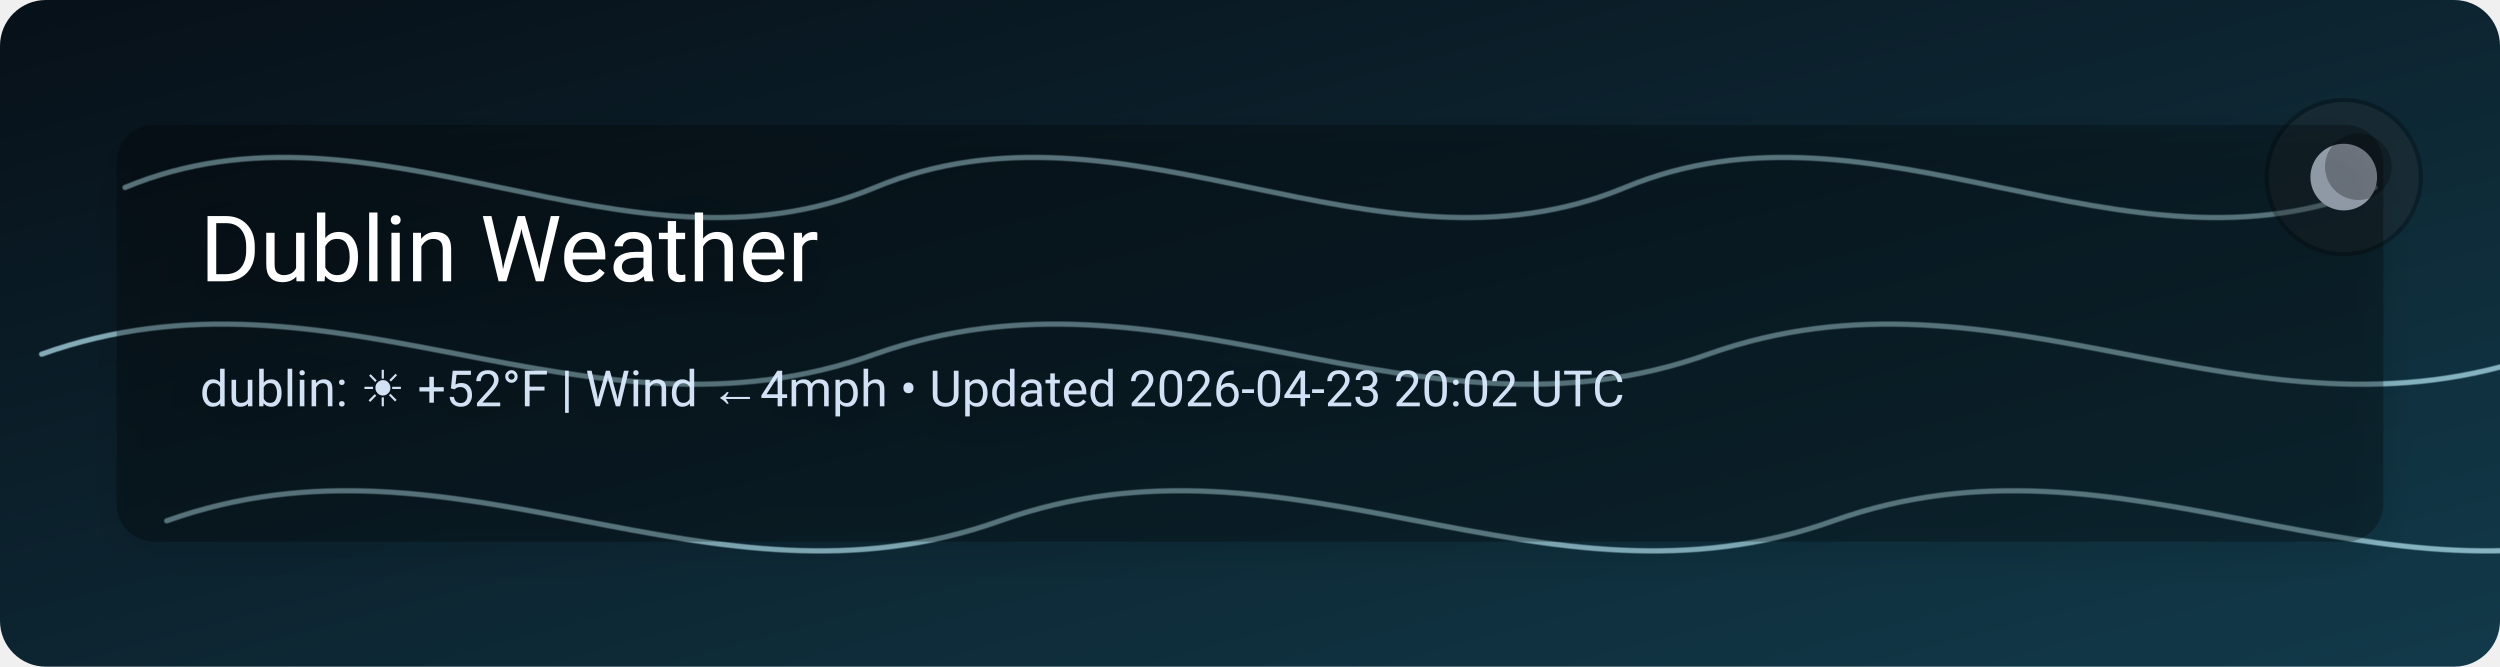
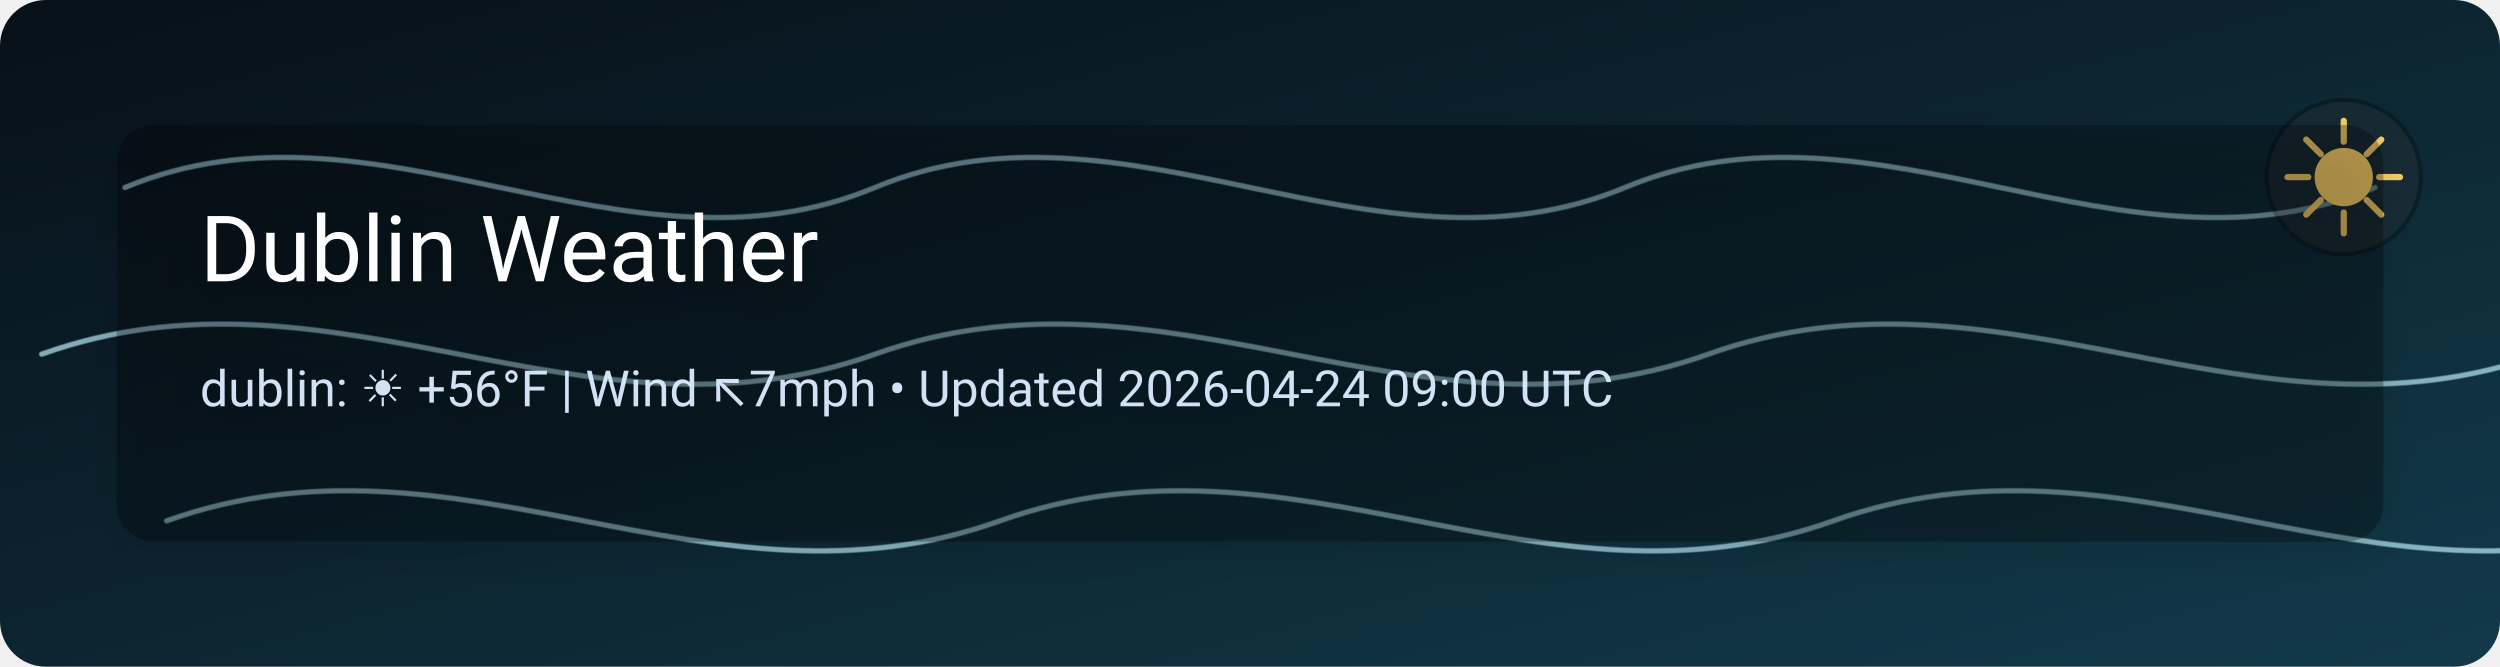
<svg xmlns="http://www.w3.org/2000/svg" width="1200" height="320" viewBox="0 0 1200 320">
  <defs>
    <linearGradient id="g" x1="0" y1="0" x2="1" y2="1">
      <stop offset="0" stop-color="#071018" />
      <stop offset="1" stop-color="#123a4a" />
    </linearGradient>
    <filter id="shadow" x="-20%" y="-20%" width="140%" height="140%">
      <feDropShadow dx="0" dy="6" stdDeviation="10" flood-color="#000" flood-opacity="0.35" />
    </filter>
  </defs>
  <style>
    .title { font: 44px system-ui, -apple-system, Segoe UI, Roboto, Arial; fill: #fff; }
    .sub   { font: 24px system-ui, -apple-system, Segoe UI, Roboto, Arial; fill: #dbeafe; opacity: .95; }
    .card  { fill: rgba(0,0,0,0.28); }

    @keyframes scrollDown { from { transform: translateY(-320px); } to { transform: translateY(0px); } }
    @keyframes scrollRight{ from { transform: translateX(-600px); } to { transform: translateX(0px); } }
    @keyframes scrollLeft { from { transform: translateX(0px); } to { transform: translateX(-600px); } }
    @keyframes driftDiag  { from { transform: translate(-180px,-140px); } to { transform: translate(180px,140px); } }
    @keyframes flash { 0%,90%,100% { opacity: 0; } 91%,93% { opacity: .65; } 94% { opacity: .1; } 95% { opacity: .45; } }

    .layerSlow  { opacity: .22; }
    .layerMed   { opacity: .30; }
    .layerFast  { opacity: .40; }

    .rainSlow { animation: scrollDown 2.6s linear infinite; }
    .rainMed  { animation: scrollDown 1.7s linear infinite; }
    .rainFast { animation: scrollDown 1.1s linear infinite; }

    .windSlow { animation: scrollRight 7.2s linear infinite; }
    .windMed  { animation: scrollRight 4.8s linear infinite; }
    .windFast { animation: scrollRight 3.2s linear infinite; }

    .fogSlow  { animation: scrollLeft 18s ease-in-out infinite; }
    .fogMed   { animation: scrollLeft 12s ease-in-out infinite; }
    .fogFast  { animation: scrollLeft 8s  ease-in-out infinite; }

    .snowSlow { animation: driftDiag 10s linear infinite; }
    .snowMed  { animation: driftDiag 7s  linear infinite; }
    .snowFast { animation: driftDiag 5s  linear infinite; }

    .flash { animation: flash 4.8s infinite; }

    /* Badge subtle float */
    @keyframes bob { 0%,100% { transform: translateY(0px); } 50% { transform: translateY(3px); } }
    .badge { animation: bob 2.8s ease-in-out infinite; }
  </style>
  <rect width="1200" height="320" rx="22" fill="url(#g)" />
  <g class="layerSlow windSlow" fill="none" stroke="#bff3ff" stroke-width="3" stroke-linecap="round">
    <path d="M 60 90 C 180 40, 300 140, 420 90 S 660 140, 780 90 S 1020 140, 1140 90" />
    <path d="M 20 170 C 160 120, 280 220, 420 170 S 680 220, 820 170 S 1080 220, 1220 170" />
    <path d="M 80 250 C 220 200, 340 300, 480 250 S 740 300, 880 250 S 1140 300, 1280 250" />
  </g>
  <g class="layerMed windMed" fill="none" stroke="#bff3ff" stroke-width="2.5" stroke-linecap="round">
    <path d="M 60 90 C 180 40, 300 140, 420 90 S 660 140, 780 90 S 1020 140, 1140 90" />
    <path d="M 20 170 C 160 120, 280 220, 420 170 S 680 220, 820 170 S 1080 220, 1220 170" />
    <path d="M 80 250 C 220 200, 340 300, 480 250 S 740 300, 880 250 S 1140 300, 1280 250" />
  </g>
  <g class="layerFast windFast" fill="none" stroke="#bff3ff" stroke-width="2" stroke-linecap="round">
    <path d="M 60 90 C 180 40, 300 140, 420 90 S 660 140, 780 90 S 1020 140, 1140 90" />
    <path d="M 20 170 C 160 120, 280 220, 420 170 S 680 220, 820 170 S 1080 220, 1220 170" />
    <path d="M 80 250 C 220 200, 340 300, 480 250 S 740 300, 880 250 S 1140 300, 1280 250" />
  </g>
  <g class="badge">
    <circle cx="1125" cy="85" r="38" fill="rgba(0,0,0,0.28)" />
    <circle cx="1125" cy="85" r="36" fill="rgba(255,255,255,0.06)" />
  </g>
  <g class="badge">
-     <circle cx="1125" cy="85" r="16" fill="#dbeafe" />
-     <circle cx="1132" cy="80" r="16" fill="rgba(0,0,0,0.28)" />
+     <circle cx="1125" cy="85" r="14" fill="#ffd36a" />
+     <g stroke="#ffd36a" stroke-width="3" stroke-linecap="round" opacity="0.95">
+       <line x1="1125" y1="58" x2="1125" y2="68" />
+       <line x1="1125" y1="102" x2="1125" y2="112" />
+       <line x1="1098" y1="85" x2="1108" y2="85" />
+       <line x1="1142" y1="85" x2="1152" y2="85" />
+       <line x1="1107" y1="67" x2="1114" y2="74" />
+       <line x1="1136" y1="96" x2="1143" y2="103" />
+       <line x1="1136" y1="74" x2="1143" y2="67" />
+       <line x1="1107" y1="103" x2="1114" y2="96" />
+     </g>
  </g>
  <g filter="url(#shadow)">
    <rect x="56" y="60" width="1088" height="200" rx="18" class="card" />
    <text x="96" y="135" class="title">Dublin Weather</text>
-     <text x="96" y="195" class="sub">dublin: ☀️   +52°F | Wind ←4mph • Updated 2026-04-23 20:02 UTC</text>
+     <text x="96" y="195" class="sub">dublin: ☀️   +56°F | Wind ↖7mph • Updated 2026-04-24 09:00 UTC</text>
  </g>
</svg>
